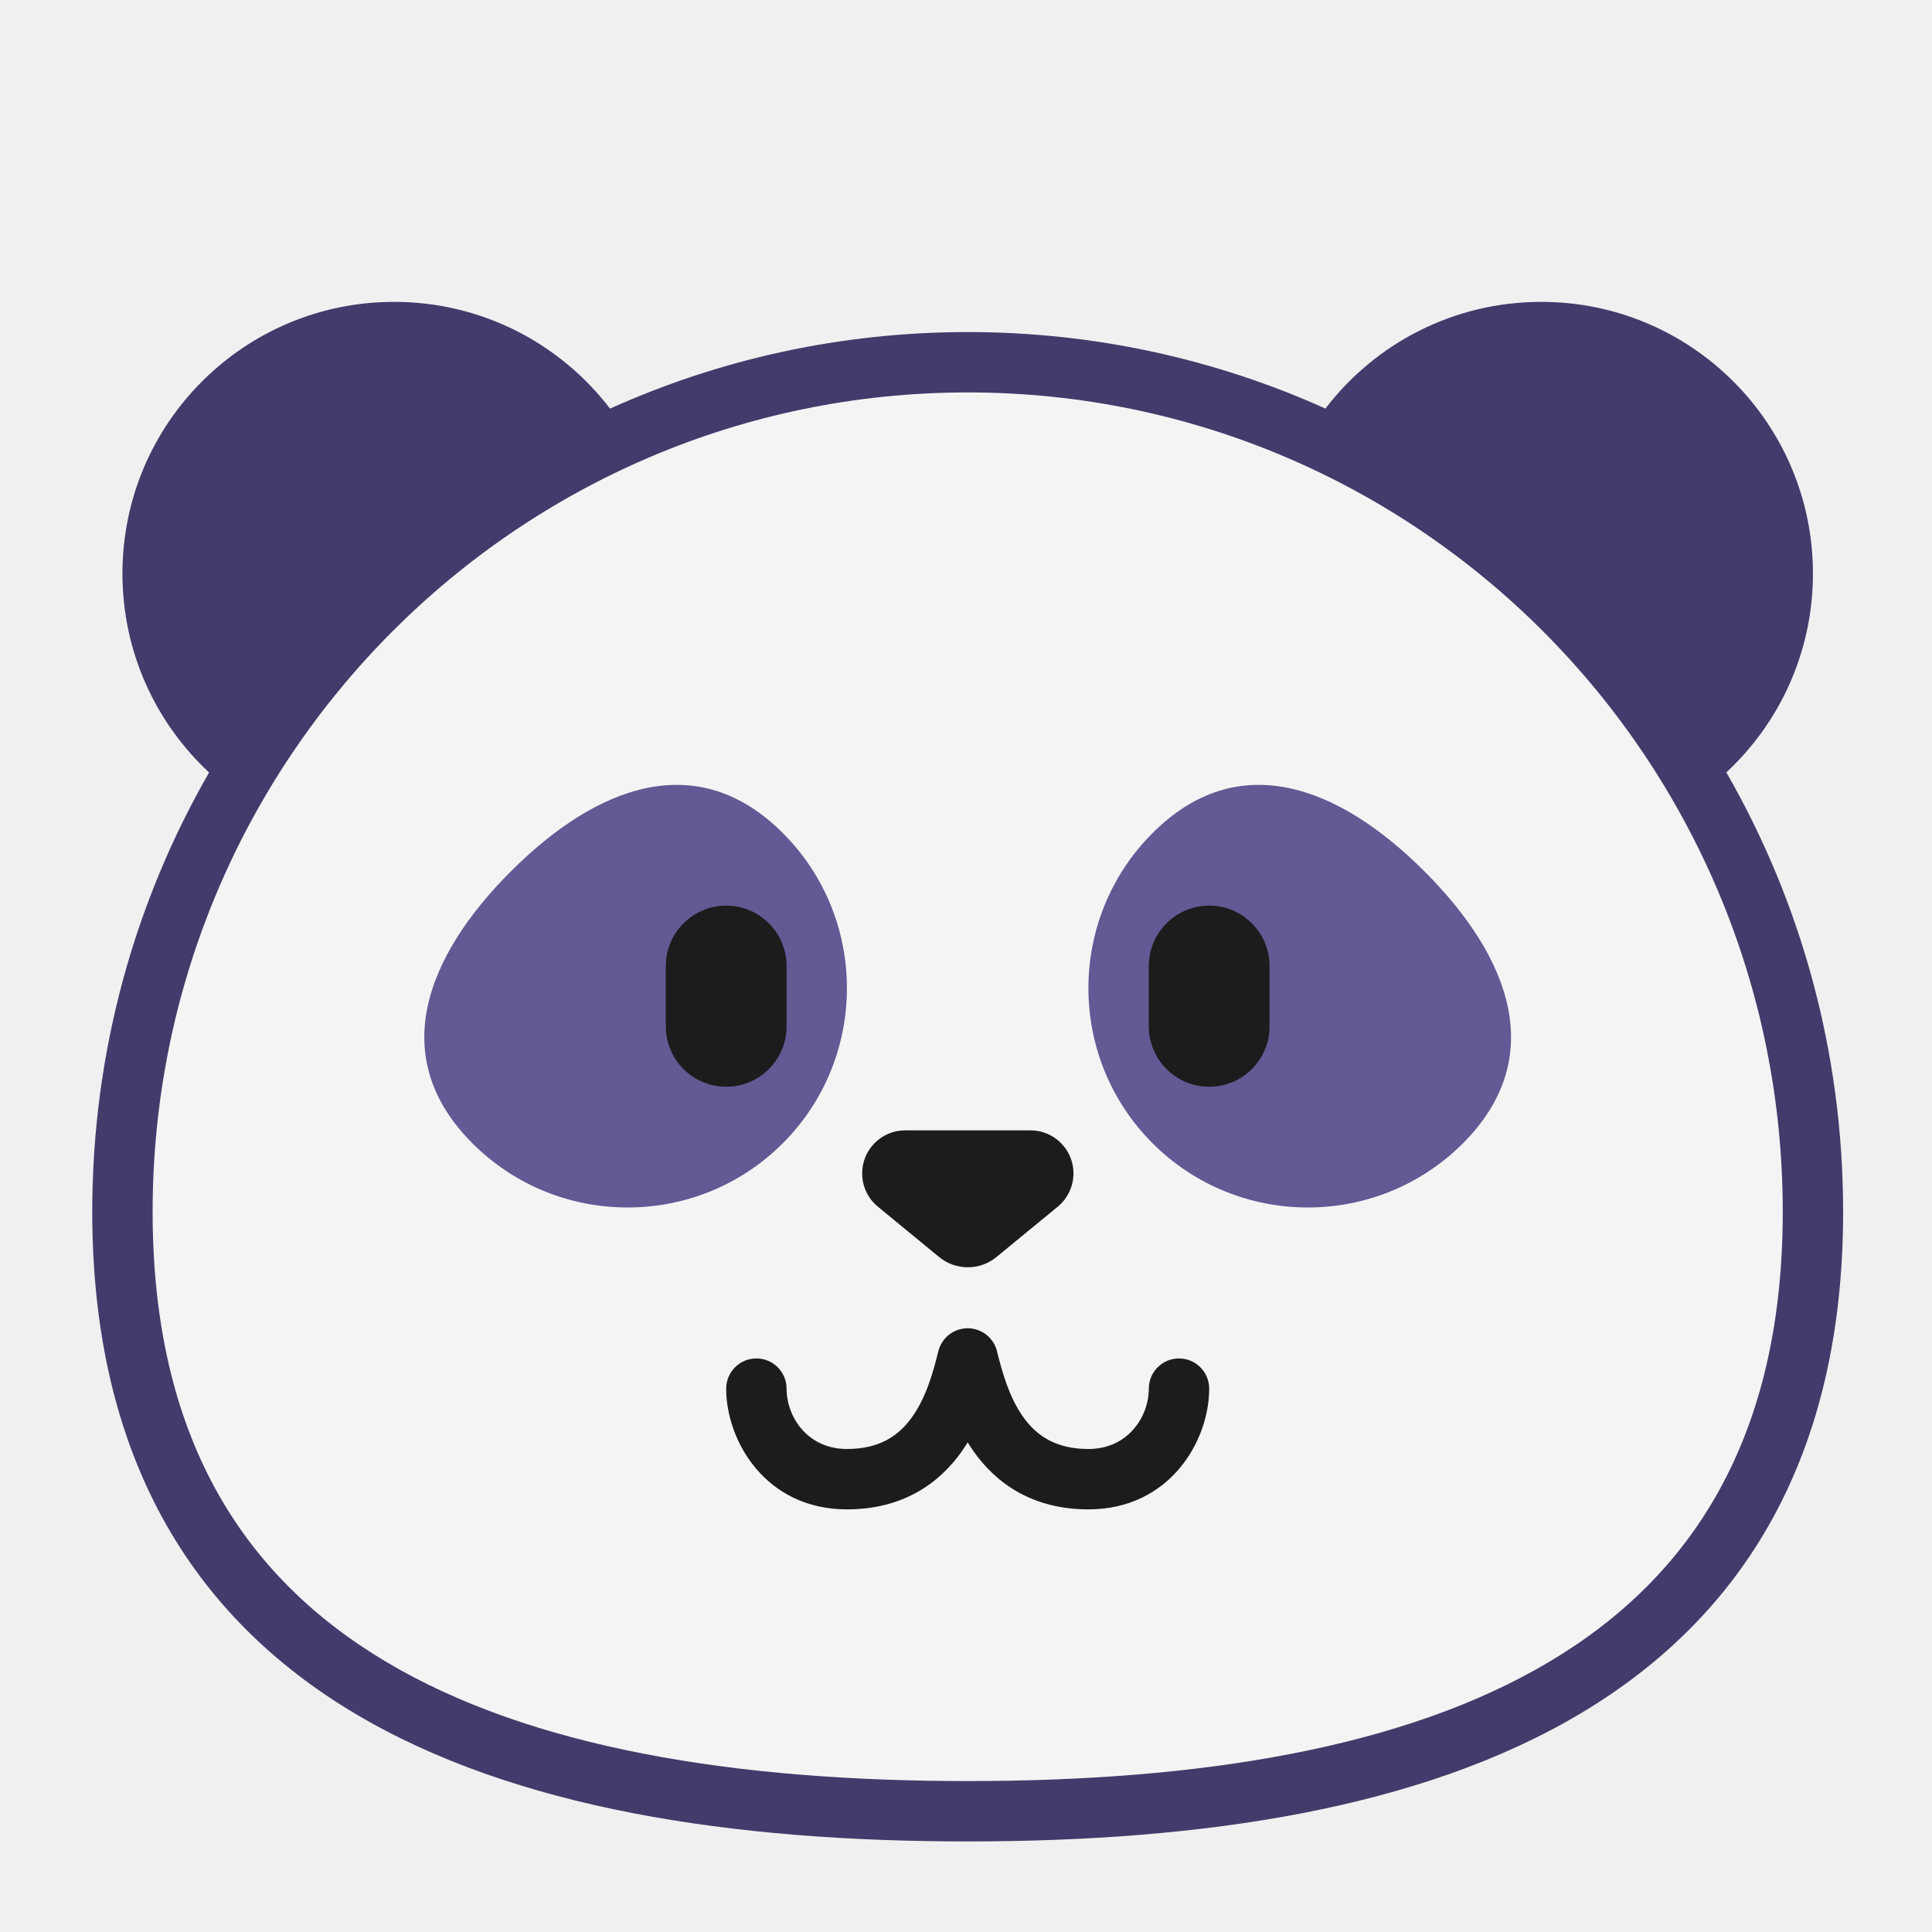
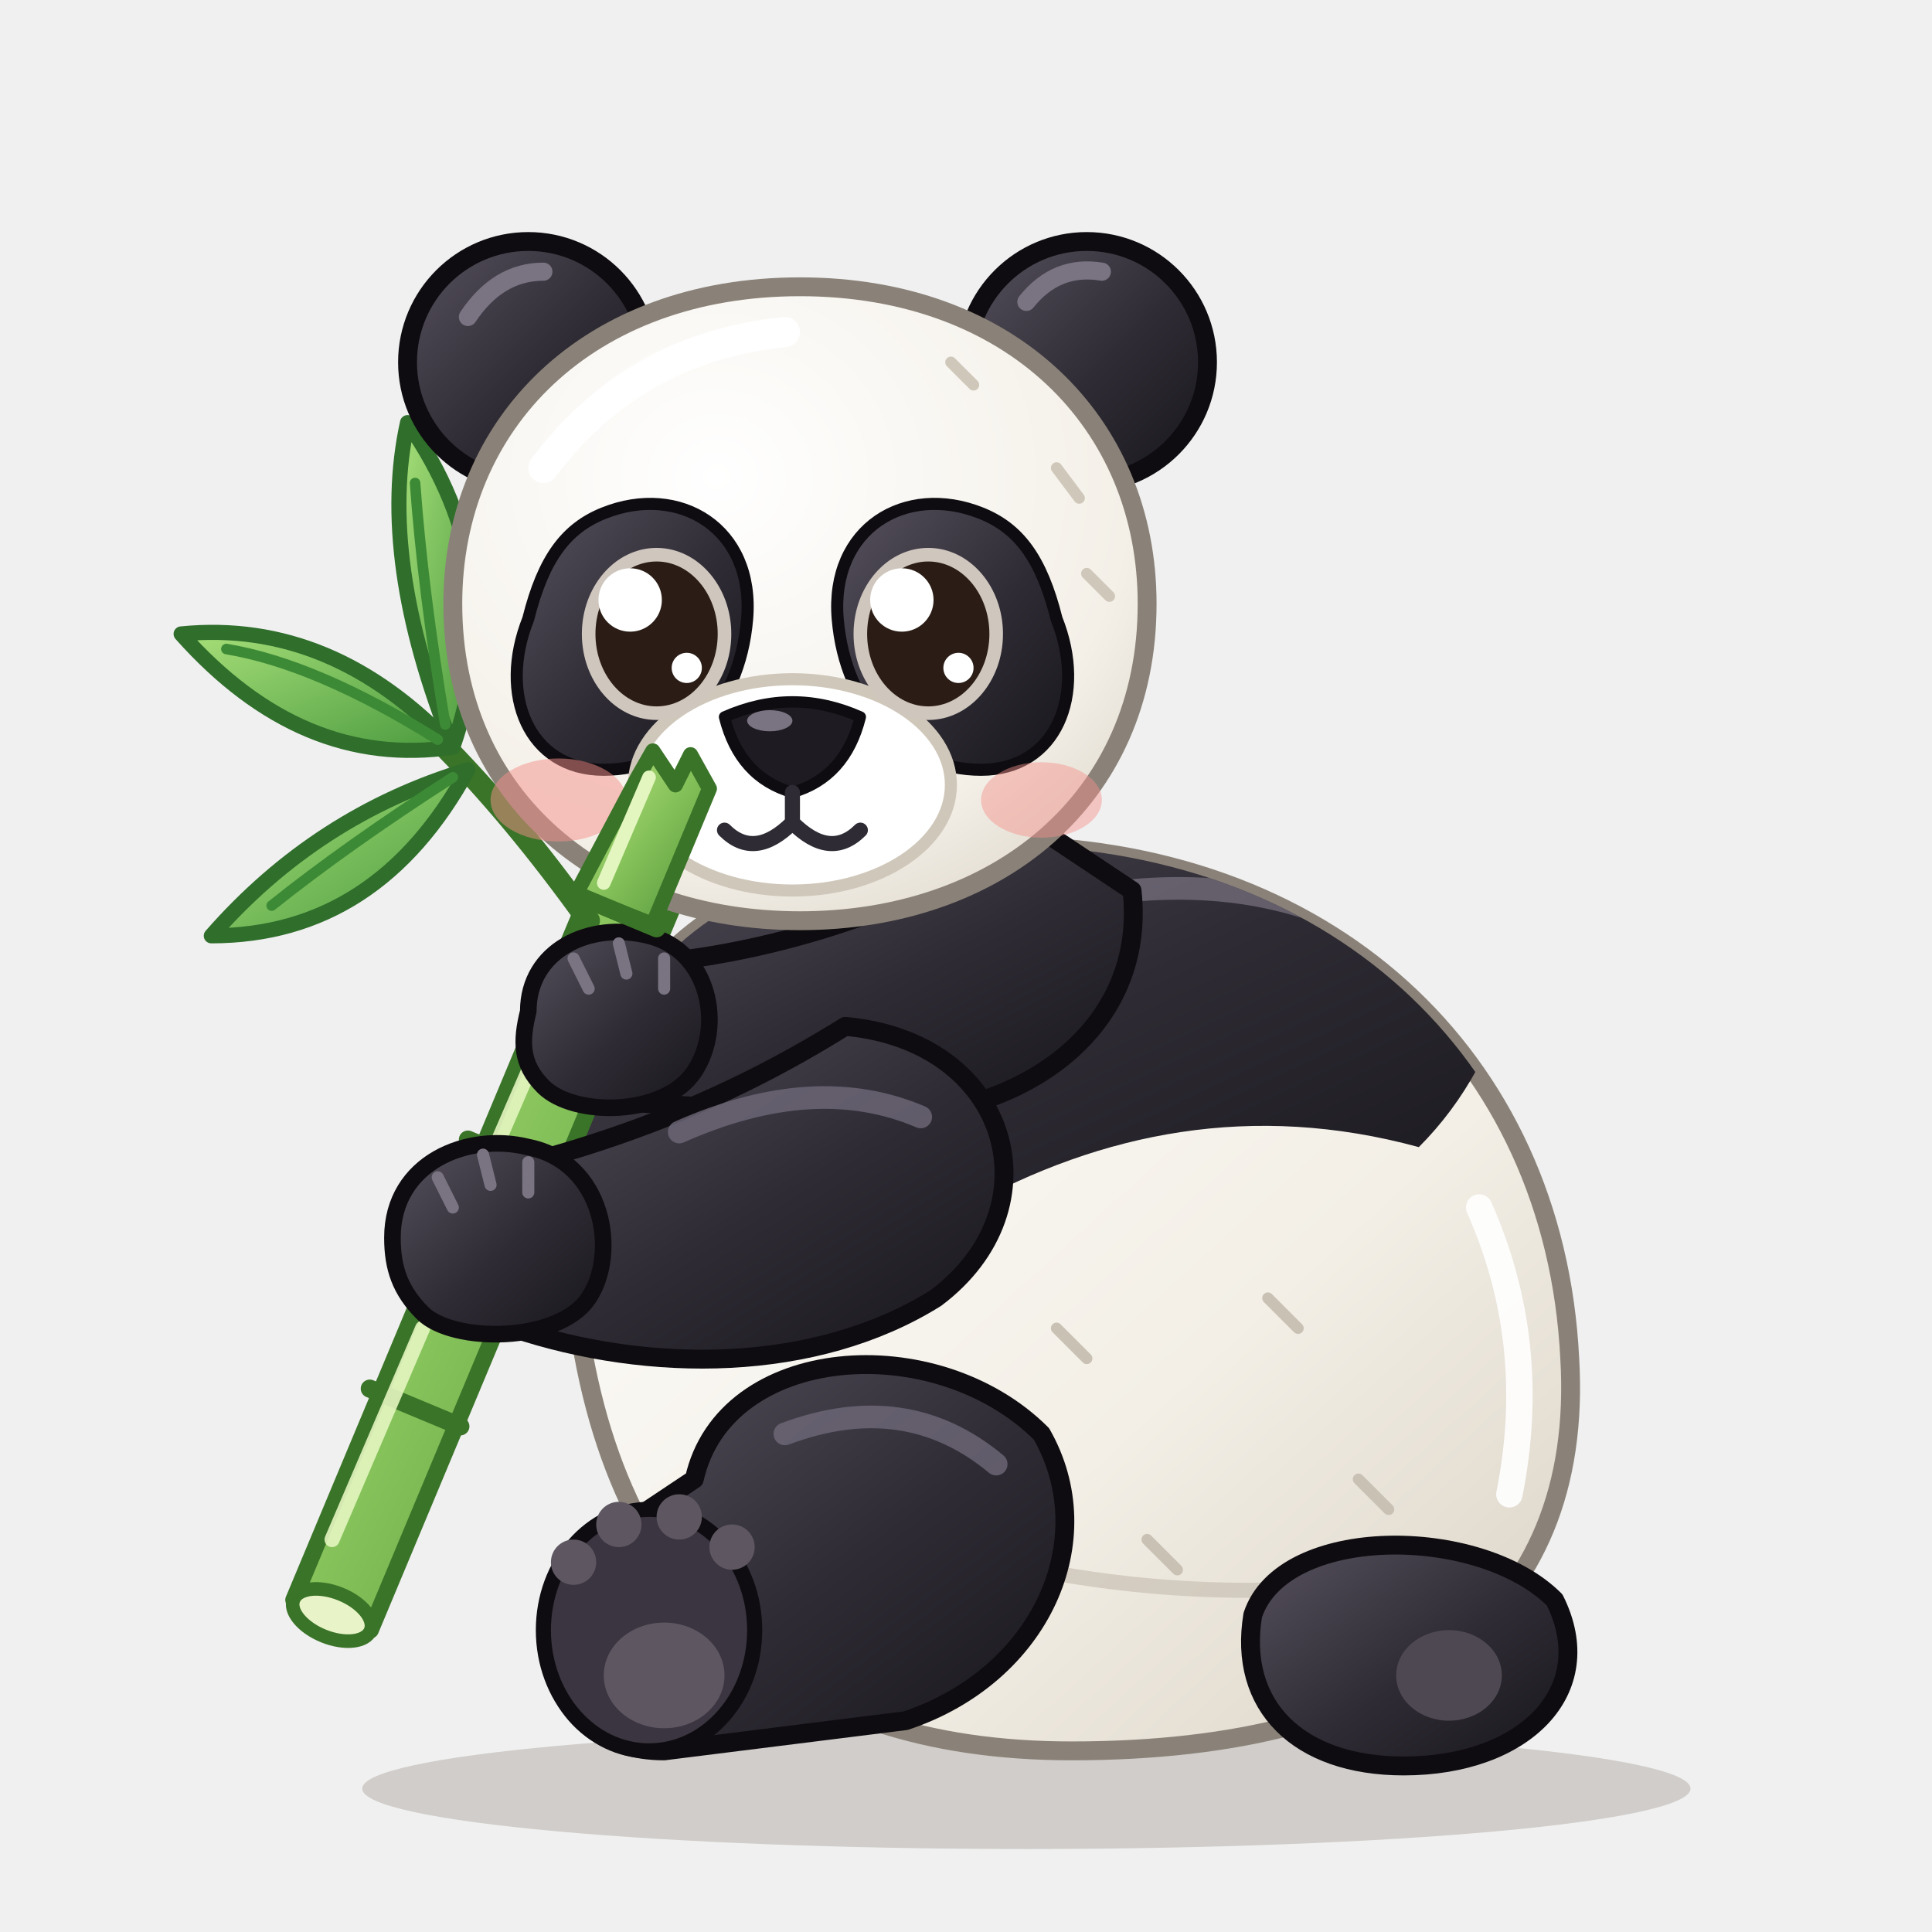
- <svg xmlns="http://www.w3.org/2000/svg" width="32" height="32" viewBox="0 0 32 32" fill="none">
-   <path d="M3.463 12.795C2.58 11.973 2.028 10.801 2.028 9.5C2.028 7.015 4.042 5 6.528 5C7.986 5 9.282 5.693 10.104 6.768C11.912 5.953 13.918 5.5 16.028 5.5C18.138 5.5 20.144 5.953 21.953 6.767C22.775 5.693 24.07 5 25.528 5C28.013 5 30.028 7.015 30.028 9.5C30.028 10.8 29.476 11.972 28.594 12.793C29.824 14.934 30.528 17.419 30.528 20.07C30.528 24.119 28.878 26.77 26.183 28.378C23.532 29.959 19.922 30.5 16.028 30.5C12.134 30.5 8.524 29.959 5.873 28.378C3.178 26.77 1.528 24.119 1.528 20.07C1.528 17.421 2.232 14.936 3.463 12.795Z" fill="#433B6B" />
-   <path d="M2.528 20.07C2.528 12.575 8.576 6.5 16.028 6.5C23.48 6.5 29.528 12.566 29.528 20.07C29.528 23.791 28.043 26.104 25.67 27.519C23.254 28.96 19.864 29.5 16.028 29.5C12.192 29.5 8.802 28.96 6.385 27.519C4.013 26.104 2.528 23.791 2.528 20.07Z" fill="#F4F4F4" />
-   <path d="M7.825 18.937C9.242 20.354 11.547 20.354 12.965 18.937C14.382 17.519 14.382 15.214 12.965 13.797C11.547 12.379 9.879 13.016 8.461 14.433C7.044 15.851 6.407 17.519 7.825 18.937Z" fill="#635994" />
-   <path d="M24.231 18.937C25.648 17.519 25.012 15.851 23.594 14.433C22.177 13.016 20.509 12.379 19.091 13.797C17.673 15.214 17.673 17.519 19.091 18.937C20.509 20.354 22.813 20.354 24.231 18.937Z" fill="#635994" />
-   <path d="M11.028 16C11.028 15.448 11.476 15 12.028 15C12.58 15 13.028 15.448 13.028 16V17C13.028 17.552 12.58 18 12.028 18C11.476 18 11.028 17.552 11.028 17V16Z" fill="#1C1C1C" />
-   <path d="M19.028 16C19.028 15.448 19.476 15 20.028 15C20.58 15 21.028 15.448 21.028 16V17C21.028 17.552 20.58 18 20.028 18C19.476 18 19.028 17.552 19.028 17V16Z" fill="#1C1C1C" />
-   <path d="M15.553 20.819L14.54 19.986C14.375 19.85 14.28 19.648 14.28 19.435C14.28 19.041 14.599 18.722 14.993 18.722H17.067C17.46 18.722 17.78 19.041 17.78 19.435C17.78 19.648 17.684 19.85 17.52 19.986L16.506 20.819C16.23 21.047 15.83 21.047 15.553 20.819Z" fill="#1C1C1C" />
-   <path d="M16.028 22C16.089 22 16.148 22.011 16.203 22.032C16.272 22.058 16.332 22.097 16.381 22.146C16.431 22.196 16.471 22.256 16.496 22.325C16.504 22.346 16.51 22.367 16.515 22.389C16.6 22.726 16.711 23.134 16.942 23.462C17.155 23.764 17.469 24 18.028 24C18.682 24 19.028 23.466 19.028 23C19.028 22.724 19.252 22.5 19.528 22.5C19.804 22.5 20.028 22.724 20.028 23C20.028 23.868 19.373 25 18.028 25C17.102 25 16.5 24.57 16.125 24.038C16.091 23.989 16.058 23.94 16.028 23.89C15.997 23.94 15.965 23.989 15.931 24.038C15.556 24.57 14.953 25 14.028 25C12.682 25 12.028 23.868 12.028 23C12.028 22.724 12.252 22.5 12.528 22.5C12.804 22.5 13.028 22.724 13.028 23C13.028 23.466 13.373 24 14.028 24C14.587 24 14.901 23.764 15.113 23.462C15.344 23.134 15.456 22.726 15.54 22.389C15.545 22.367 15.552 22.346 15.559 22.325C15.585 22.256 15.625 22.196 15.674 22.146C15.723 22.097 15.784 22.058 15.852 22.032C15.908 22.011 15.967 22 16.028 22Z" fill="#1C1C1C" />
+ <svg xmlns="http://www.w3.org/2000/svg" viewBox="0 0 256 256">
+   <defs>
+     <linearGradient id="panda-branco" x1="0" y1="0" x2="1" y2="1">
+       <stop offset="0" stop-color="#ffffff" />
+       <stop offset="0.6" stop-color="#f3efe6" />
+       <stop offset="1" stop-color="#d9d1c4" />
+     </linearGradient>
+     <radialGradient id="panda-cabeca" cx="0.38" cy="0.3" r="0.85">
+       <stop offset="0" stop-color="#ffffff" />
+       <stop offset="0.7" stop-color="#f4f0e8" />
+       <stop offset="1" stop-color="#dcd5c9" />
+     </radialGradient>
+     <linearGradient id="panda-preto" x1="0" y1="0" x2="1" y2="1">
+       <stop offset="0" stop-color="#57525e" />
+       <stop offset="0.55" stop-color="#2e2b34" />
+       <stop offset="1" stop-color="#18161c" />
+     </linearGradient>
+     <linearGradient id="panda-bambu" x1="0" y1="0" x2="1" y2="1">
+       <stop offset="0" stop-color="#c4e88a" />
+       <stop offset="0.5" stop-color="#86c25a" />
+       <stop offset="1" stop-color="#4f9238" />
+     </linearGradient>
+     <linearGradient id="panda-folha" x1="0" y1="0" x2="1" y2="1">
+       <stop offset="0" stop-color="#a8e07a" />
+       <stop offset="1" stop-color="#4a9a3e" />
+     </linearGradient>
+     <clipPath id="panda-clip-corpo">
+       <path d="M76 170 C72 130 96 112 132 112 C176 112 206 140 208 180 C210 214 186 232 142 232 C104 232 80 212 76 170 Z" />
+     </clipPath>
+     <clipPath id="panda-clip-cabeca">
+       <path d="M106 38 C134 38 152 56 152 80 C152 106 132 122 106 122 C80 122 60 106 60 80 C60 56 78 38 106 38 Z" />
+     </clipPath>
+   </defs>
+   <g id="sombra">
+     <ellipse cx="136" cy="237" rx="88" ry="8" fill="#3b2a1a" opacity="0.18" />
+   </g>
+   <g id="corpo" stroke-linejoin="round" stroke-linecap="round">
+     <path d="M76 170 C72 130 96 112 132 112 C176 112 206 140 208 180 C210 214 186 232 142 232 C104 232 80 212 76 170 Z" fill="url(#panda-branco)" stroke="#8a8278" stroke-width="2.5" />
+     <g clip-path="url(#panda-clip-corpo)">
+       <path d="M60 100 L196 100 C206 120 200 140 188 152 C166 146 146 150 128 160 C110 168 90 168 70 162 Z" fill="url(#panda-preto)" />
+       <path d="M150 118 Q172 116 188 128" fill="none" stroke="#7a7482" stroke-width="3" opacity="0.7" />
+     </g>
+     <path d="M196 160 Q204 178 200 198" fill="none" stroke="#ffffff" stroke-width="3.5" opacity="0.9" />
+     <g fill="none" stroke="#c9c1b4" stroke-width="1.5">
+       <path d="M118 186 l4 4 M140 176 l4 4 M168 172 l4 4 M180 196 l4 4 M152 204 l4 4 M128 206 l4 4" />
+     </g>
+     <path d="M100 196 Q140 214 180 210" fill="none" stroke="#c9c1b4" stroke-width="2" opacity="0.7" />
+   </g>
+   <g id="pernas" stroke-linejoin="round" stroke-linecap="round">
+     <path d="M166 214 C170 202 196 202 206 212 C212 224 202 234 186 234 C172 234 164 226 166 214 Z" fill="url(#panda-preto)" stroke="#0e0c10" stroke-width="2.5" />
+     <ellipse cx="192" cy="222" rx="7" ry="6" fill="#4e4852" />
+     <path d="M92 196 C96 178 124 176 138 190 C146 204 138 222 120 228 L88 232 C72 232 68 214 80 204 Z" fill="url(#panda-preto)" stroke="#0e0c10" stroke-width="2.5" />
+     <path d="M104 190 Q120 184 132 194" fill="none" stroke="#6e6878" stroke-width="3" opacity="0.8" />
+     <ellipse cx="86" cy="216" rx="14" ry="16" fill="#3a3540" stroke="#0e0c10" stroke-width="2" />
+     <ellipse cx="88" cy="222" rx="8" ry="7" fill="#5e5762" />
+     <g fill="#5e5762">
+       <circle cx="76" cy="207" r="3" />
+       <circle cx="82" cy="202" r="3" />
+       <circle cx="90" cy="201" r="3" />
+       <circle cx="97" cy="205" r="3" />
+     </g>
+   </g>
+   <g id="bambu" stroke-linejoin="round" stroke-linecap="round">
+     <path d="M49.1 216 L95.1 106 L84.9 102 L38.9 212 Z" fill="url(#panda-bambu)" stroke="#3a7428" stroke-width="2.2" />
+     <ellipse cx="44" cy="214" rx="5.5" ry="3" transform="rotate(22 44 214)" fill="#e8f4c8" stroke="#3a7428" stroke-width="1.8" />
+     <g fill="none" stroke="#3a7428" stroke-width="2.4">
+       <path d="M49 184 L61 189 M62 151 L74 156 M75 118 L87 123" />
+     </g>
+     <path d="M44 204 L56 176 M57 172 L70 142" fill="none" stroke="#e4f6c0" stroke-width="2" opacity="0.9" />
+     <path d="M78 122 Q68 108 58 98" fill="none" stroke="#3a7428" stroke-width="3" />
+     <path d="M60 99 Q44 82 24 84 Q40 102 60 99 Z" fill="url(#panda-folha)" stroke="#2f6e2b" stroke-width="2" />
+     <path d="M60 99 Q50 74 54 56 Q68 76 60 99 Z" fill="url(#panda-folha)" stroke="#2f6e2b" stroke-width="2" />
+     <path d="M62 102 Q42 108 28 124 Q50 124 62 102 Z" fill="url(#panda-folha)" stroke="#2f6e2b" stroke-width="2" />
+     <path d="M58 98 Q42 88 30 86 M59 96 Q56 78 55 64 M60 103 Q46 112 36 120" fill="none" stroke="#3d8a36" stroke-width="1.4" />
+   </g>
+   <g id="bracos" stroke-linejoin="round" stroke-linecap="round">
+     <path d="M150 118 C152 136 136 148 116 148 L82 146 L78 128 C100 128 122 120 138 110 Z" fill="url(#panda-preto)" stroke="#0e0c10" stroke-width="2.5" />
+     <path d="M70 134 C70 126 78 122 86 124 C94 126 96 136 92 142 C88 148 76 148 72 144 C69 141 69 138 70 134 Z" fill="url(#panda-preto)" stroke="#0e0c10" stroke-width="2.2" />
+     <path d="M76 127 l2 4 M82 125 l1 4 M88 127 l0 4" stroke="#7a7482" stroke-width="1.6" />
+     <path d="M112 136 C134 138 140 160 124 172 C108 182 86 182 68 176 L62 156 C80 152 96 146 112 136 Z" fill="url(#panda-preto)" stroke="#0e0c10" stroke-width="2.5" />
+     <path d="M90 150 Q108 142 122 148" fill="none" stroke="#6e6878" stroke-width="3" opacity="0.8" />
+     <path d="M52 164 C52 154 62 150 70 152 C80 154 82 166 78 172 C74 178 60 178 56 174 C53 171 52 168 52 164 Z" fill="url(#panda-preto)" stroke="#0e0c10" stroke-width="2.2" />
+     <path d="M58 156 l2 4 M64 153 l1 4 M70 154 l0 4" stroke="#7a7482" stroke-width="1.6" />
+   </g>
+   <g id="cabeca" stroke-linejoin="round" stroke-linecap="round">
+     <circle cx="70" cy="48" r="16" fill="url(#panda-preto)" stroke="#0e0c10" stroke-width="2.5" />
+     <circle cx="144" cy="48" r="16" fill="url(#panda-preto)" stroke="#0e0c10" stroke-width="2.5" />
+     <path d="M62 42 Q66 36 72 36 M136 40 Q140 35 146 36" fill="none" stroke="#7a7482" stroke-width="2.4" />
+     <path d="M106 38 C134 38 152 56 152 80 C152 106 132 122 106 122 C80 122 60 106 60 80 C60 56 78 38 106 38 Z" fill="url(#panda-cabeca)" stroke="#8a8278" stroke-width="2.5" />
+     <path d="M72 62 Q84 46 104 44" fill="none" stroke="#ffffff" stroke-width="4" />
+     <g fill="none" stroke="#cfc7ba" stroke-width="1.5">
+       <path d="M140 62 l3 4 M144 76 l3 3 M126 48 l3 3" />
+     </g>
+     <path d="M80 68 C90 64 100 70 99 82 C98 94 90 102 80 102 C70 102 66 92 70 82 C72 74 75 70 80 68 Z" fill="url(#panda-preto)" stroke="#0e0c10" stroke-width="1.6" />
+     <path d="M130 68 C120 64 110 70 111 82 C112 94 120 102 130 102 C140 102 144 92 140 82 C138 74 135 70 130 68 Z" fill="url(#panda-preto)" stroke="#0e0c10" stroke-width="1.6" />
+     <ellipse cx="105" cy="104" rx="21" ry="14" fill="#ffffff" stroke="#cfc7ba" stroke-width="1.6" />
+     <path d="M96 95 Q105 91 114 95 Q112 103 105 105 Q98 103 96 95 Z" fill="#1e1b22" stroke="#0e0c10" stroke-width="1.5" />
+     <ellipse cx="102" cy="95.5" rx="3" ry="1.4" fill="#7a7482" />
+     <path d="M105 105 v4 M96 110 Q100 114 105 109 Q110 114 114 110" fill="none" stroke="#2e2b34" stroke-width="2" />
+     <ellipse cx="74" cy="106" rx="9" ry="5.5" fill="#f4908a" opacity="0.5" />
+     <ellipse cx="138" cy="106" rx="8" ry="5" fill="#f4908a" opacity="0.45" />
+   </g>
+   <g id="bambu-na-boca" stroke-linejoin="round" stroke-linecap="round">
+     <path d="M86.5 122.5 L94 104.5 L91.5 100 L89.5 104 L86.5 99.5 L84.5 103 L76.3 118.5 Z" fill="url(#panda-bambu)" stroke="#3a7428" stroke-width="2" />
+     <path d="M80 117 L86 103" fill="none" stroke="#e4f6c0" stroke-width="1.8" />
+     <path d="M75 118 L87 123" fill="none" stroke="#3a7428" stroke-width="2.4" />
+   </g>
+   <g id="olhos">
+     <ellipse cx="87" cy="84" rx="9" ry="10.5" fill="#2b1d16" stroke="#cfc6be" stroke-width="1.8" />
+     <ellipse cx="123" cy="84" rx="9" ry="10.5" fill="#2b1d16" stroke="#cfc6be" stroke-width="1.8" />
+     <circle cx="83.5" cy="79.5" r="4.2" fill="#fff" />
+     <circle cx="91" cy="88.5" r="2" fill="#fff" />
+     <circle cx="119.5" cy="79.5" r="4.2" fill="#fff" />
+     <circle cx="127" cy="88.5" r="2" fill="#fff" />
+   </g>
</svg>
